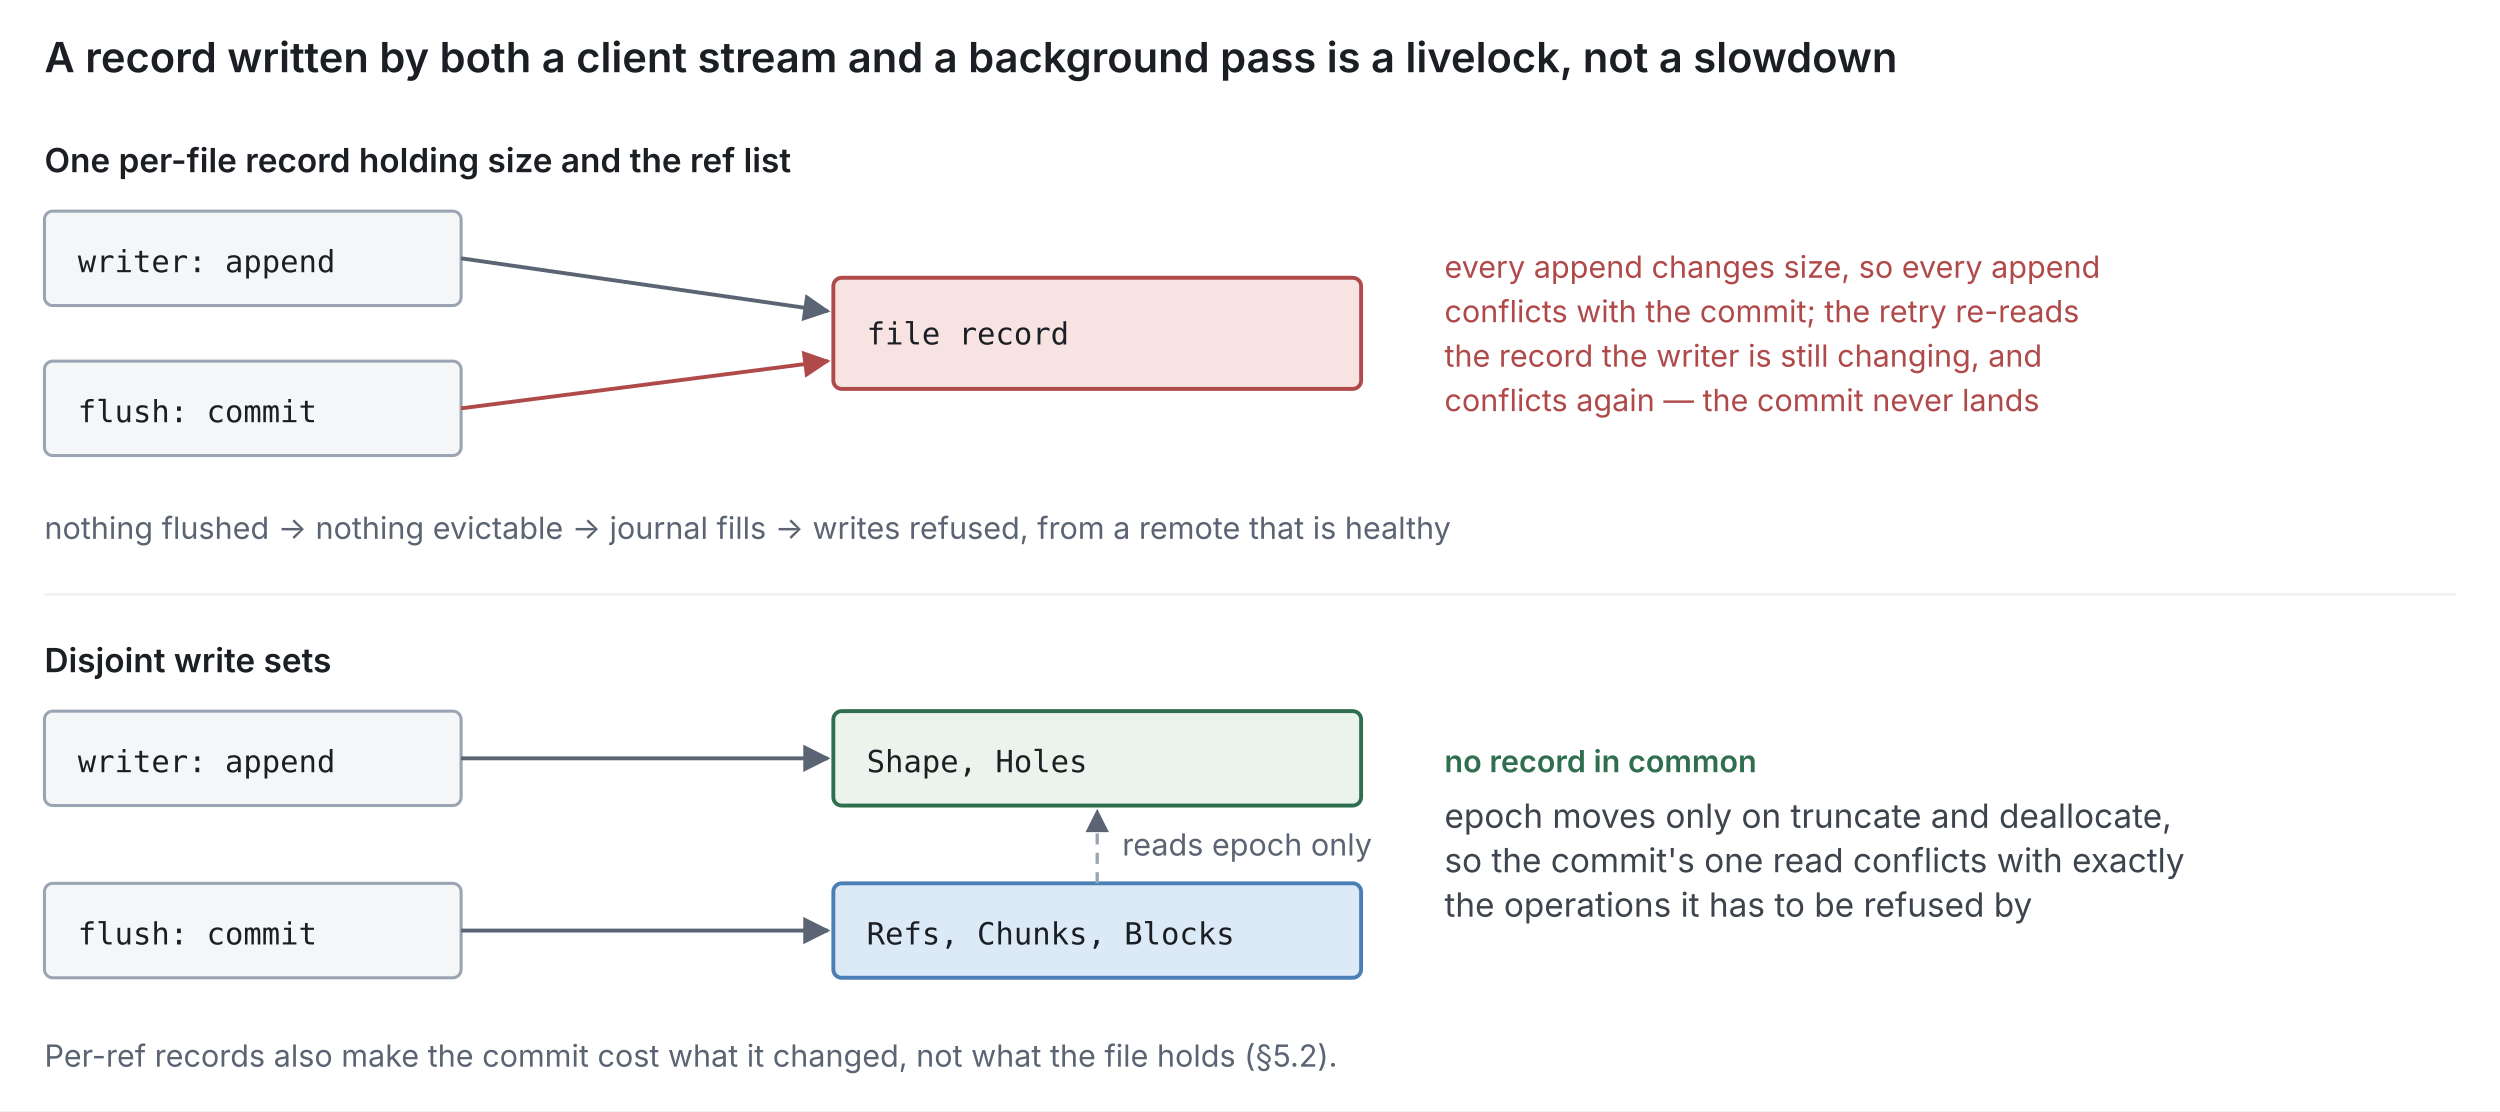
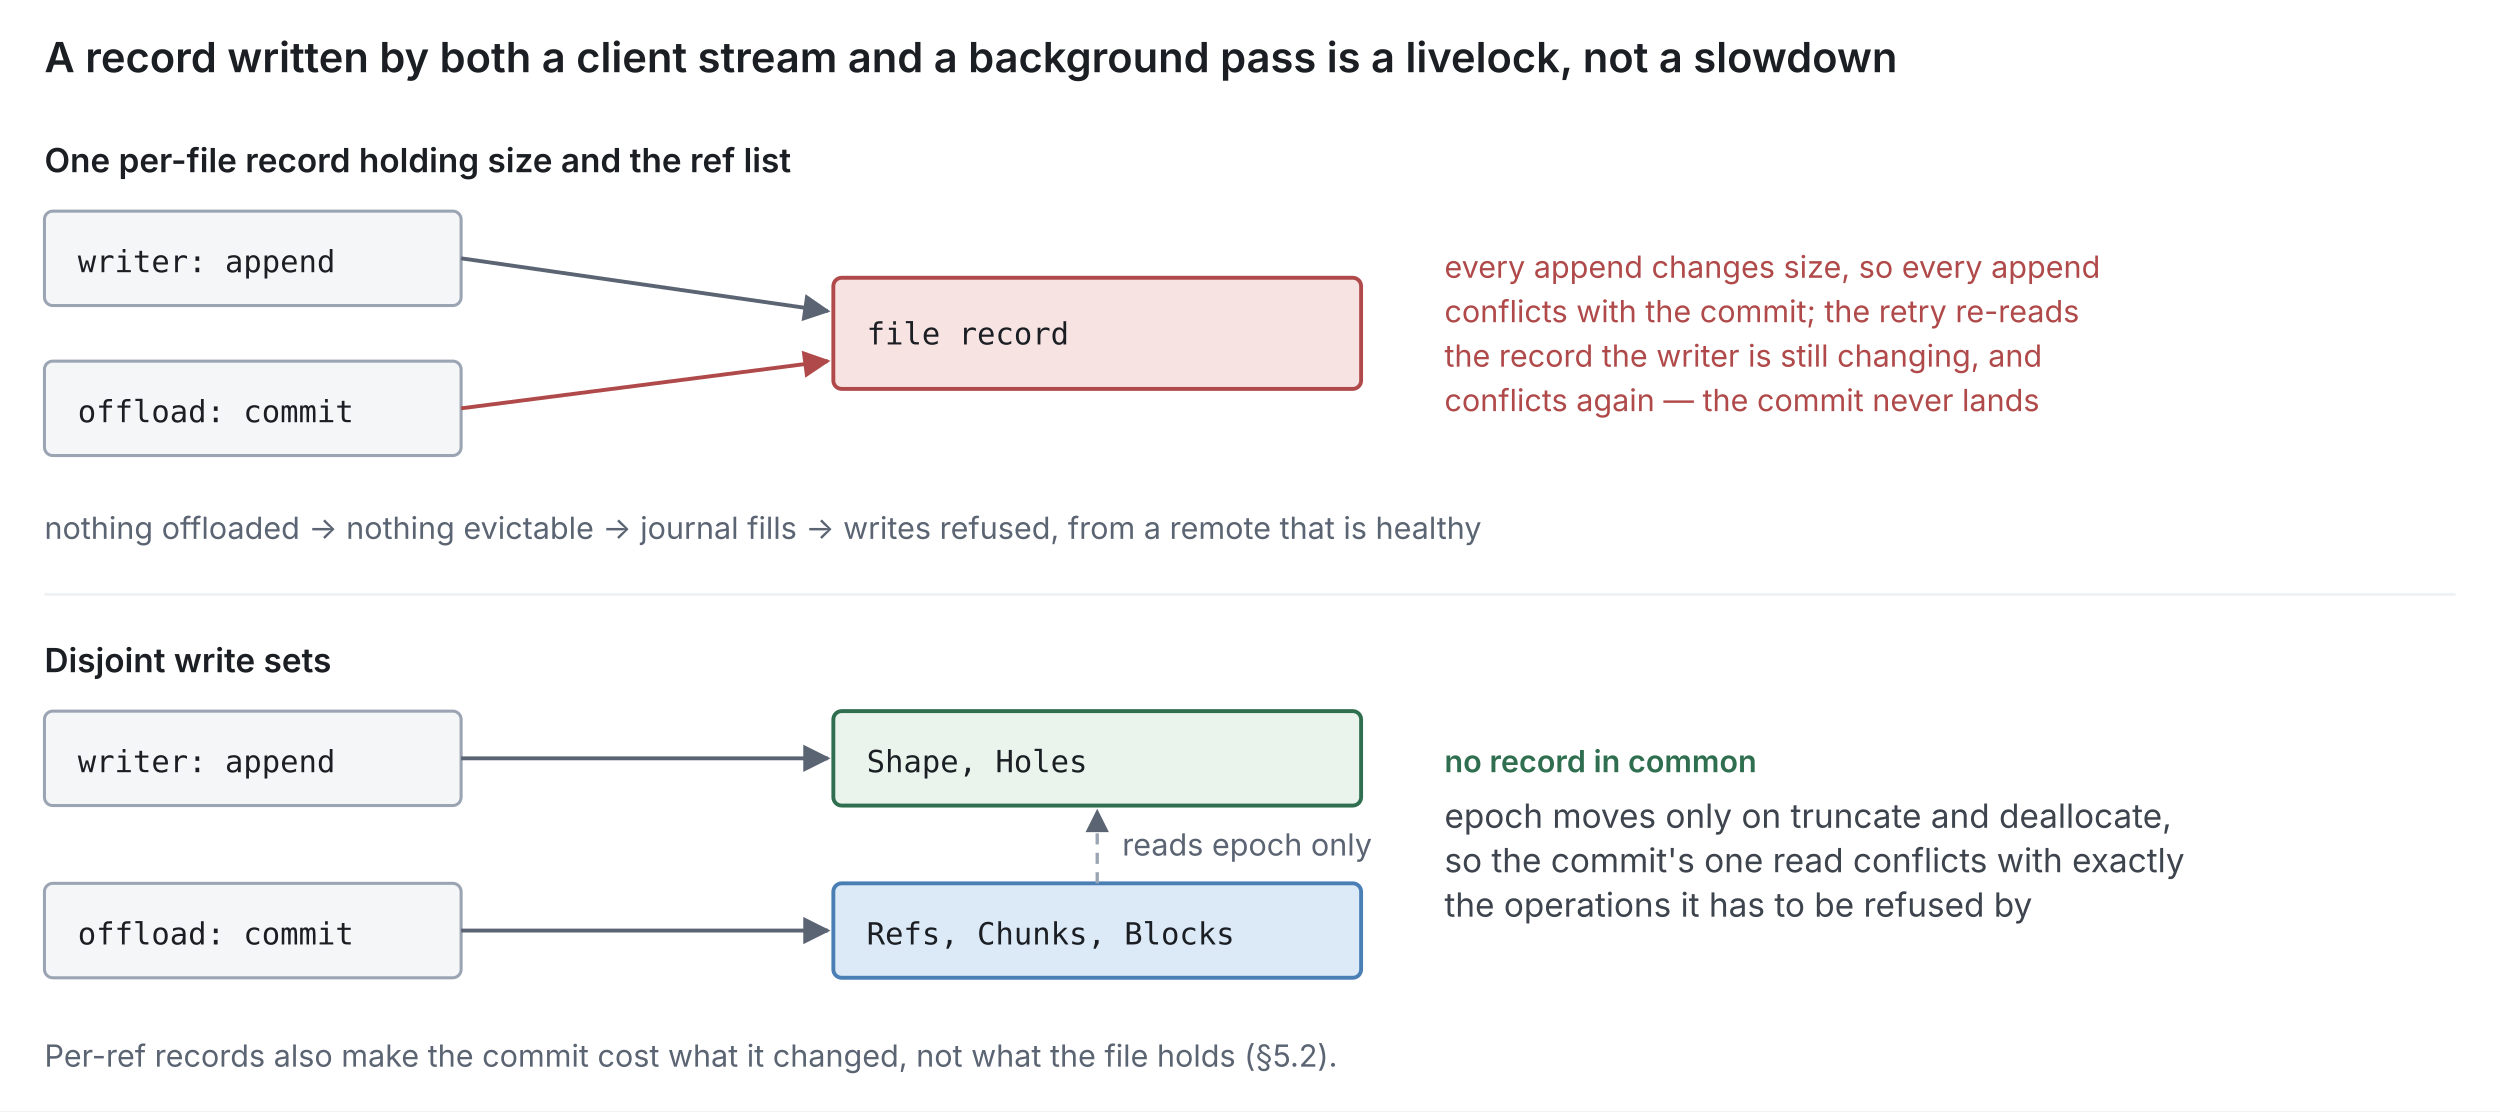
<svg xmlns="http://www.w3.org/2000/svg" viewBox="0 0 900 400" width="900" height="400" font-family="system-ui,-apple-system,Segoe UI,sans-serif">
  <defs>
    <style>
      .t  { font-size: 15px; font-weight: 600; fill: #1b1f24 }
      .rl { font-size: 12px; font-weight: 600; fill: #1b1f24 }
      .l  { font-size: 12px; fill: #3d444d }
      .s  { font-size: 11px; fill: #5b6472 }
      .m  { font-family: ui-monospace,SFMono-Regular,Menlo,monospace; font-size: 11px; fill: #1b1f24 }
      .why { font-size: 11px; fill: #b04a4a }
      .ok  { font-size: 11px; font-weight: 600; fill: #2f6f4f }
      .bx { fill: #dce9f7; stroke: #4a7fb5; stroke-width: 1.4 }
      .bg { fill: #eaf4ec; stroke: #2f6f4f; stroke-width: 1.4 }
      .br { fill: #f8e3e3; stroke: #b04a4a; stroke-width: 1.4 }
      .bn { fill: #f4f6f8; stroke: #9aa4b2; stroke-width: 1.1 }
    </style>
    <marker id="a4w" viewBox="0 0 10 10" refX="9" refY="5" markerWidth="7" markerHeight="7" orient="auto">
      <path d="M0,0 L10,5 L0,10 z" fill="#5b6472" />
    </marker>
    <marker id="a4x" viewBox="0 0 10 10" refX="9" refY="5" markerWidth="7" markerHeight="7" orient="auto">
      <path d="M0,0 L10,5 L0,10 z" fill="#b04a4a" />
    </marker>
  </defs>
  <rect width="900" height="400" fill="#ffffff" />
  <text x="16" y="26" class="t">A record written by both a client stream and a background pass is a livelock, not a slowdown</text>
  <text x="16" y="62" class="rl">One per-file record holding size and the ref list</text>
  <rect x="16" y="76" width="150" height="34" rx="3" class="bn" />
  <text x="28" y="98" class="m">writer: append</text>
  <rect x="16" y="130" width="150" height="34" rx="3" class="bn" />
-   <text x="28" y="152" class="m">flush: commit</text>
+   <text x="28" y="152" class="m">offload: commit</text>
  <rect x="300" y="100" width="190" height="40" rx="3" class="br" />
  <text x="312" y="124" class="m">file record</text>
  <line x1="166" y1="93" x2="298" y2="112" stroke="#5b6472" stroke-width="1.4" marker-end="url(#a4w)" />
  <line x1="166" y1="147" x2="298" y2="130" stroke="#b04a4a" stroke-width="1.4" marker-end="url(#a4x)" />
  <text x="520" y="100" class="why">every append changes size, so every append</text>
  <text x="520" y="116" class="why">conflicts with the commit; the retry re-reads</text>
  <text x="520" y="132" class="why">the record the writer is still changing, and</text>
  <text x="520" y="148" class="why">conflicts again — the commit never lands</text>
-   <text x="16" y="194" class="s">nothing flushed → nothing evictable → journal fills → writes refused, from a remote that is healthy</text>
+   <text x="16" y="194" class="s">nothing offloaded → nothing evictable → journal fills → writes refused, from a remote that is healthy</text>
  <line x1="16" y1="214" x2="884" y2="214" stroke="#eef1f4" />
  <text x="16" y="242" class="rl">Disjoint write sets</text>
  <rect x="16" y="256" width="150" height="34" rx="3" class="bn" />
  <text x="28" y="278" class="m">writer: append</text>
  <rect x="16" y="318" width="150" height="34" rx="3" class="bn" />
-   <text x="28" y="340" class="m">flush: commit</text>
+   <text x="28" y="340" class="m">offload: commit</text>
  <rect x="300" y="256" width="190" height="34" rx="3" class="bg" />
  <text x="312" y="278" class="m">Shape, Holes</text>
  <rect x="300" y="318" width="190" height="34" rx="3" class="bx" />
  <text x="312" y="340" class="m">Refs, Chunks, Blocks</text>
  <line x1="166" y1="273" x2="298" y2="273" stroke="#5b6472" stroke-width="1.4" marker-end="url(#a4w)" />
  <line x1="166" y1="335" x2="298" y2="335" stroke="#5b6472" stroke-width="1.4" marker-end="url(#a4w)" />
  <line x1="395" y1="318" x2="395" y2="292" stroke="#9aa4b2" stroke-width="1.2" stroke-dasharray="4 3" marker-end="url(#a4w)" />
  <text x="404" y="308" class="s">reads epoch only</text>
  <text x="520" y="278" class="ok">no record in common</text>
  <text x="520" y="298" class="l">epoch moves only on truncate and deallocate,</text>
  <text x="520" y="314" class="l">so the commit's one read conflicts with exactly</text>
  <text x="520" y="330" class="l">the operations it has to be refused by</text>
  <text x="16" y="384" class="s">Per-ref records also make the commit cost what it changed, not what the file holds (§5.2).</text>
</svg>
